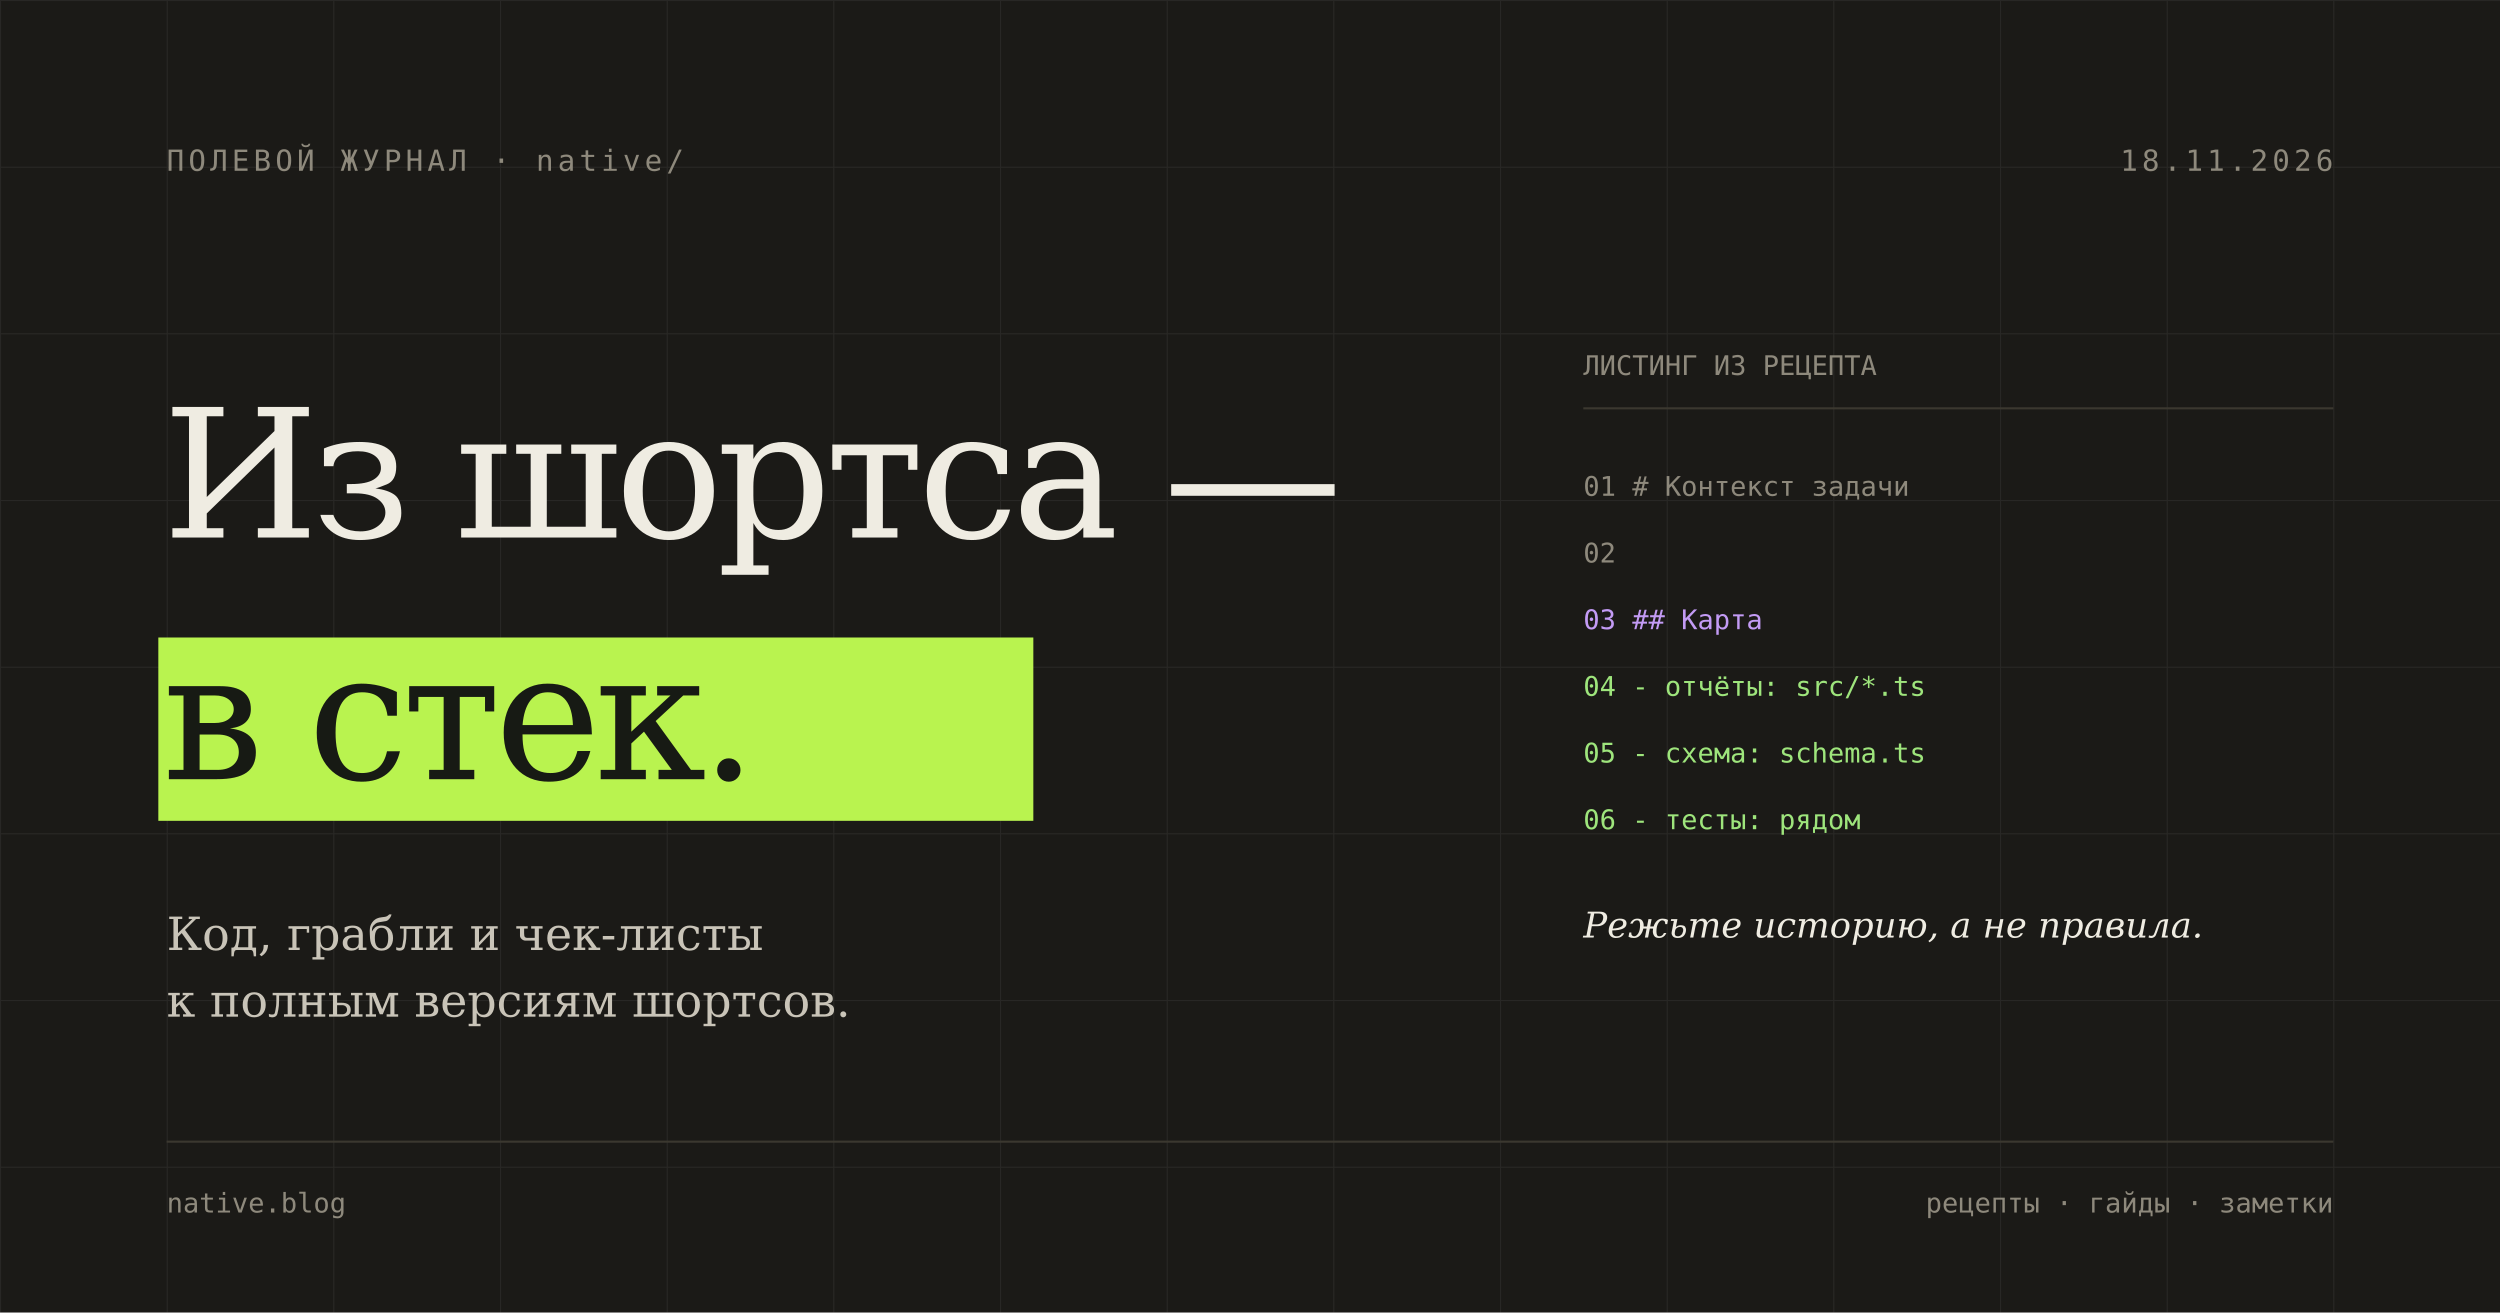
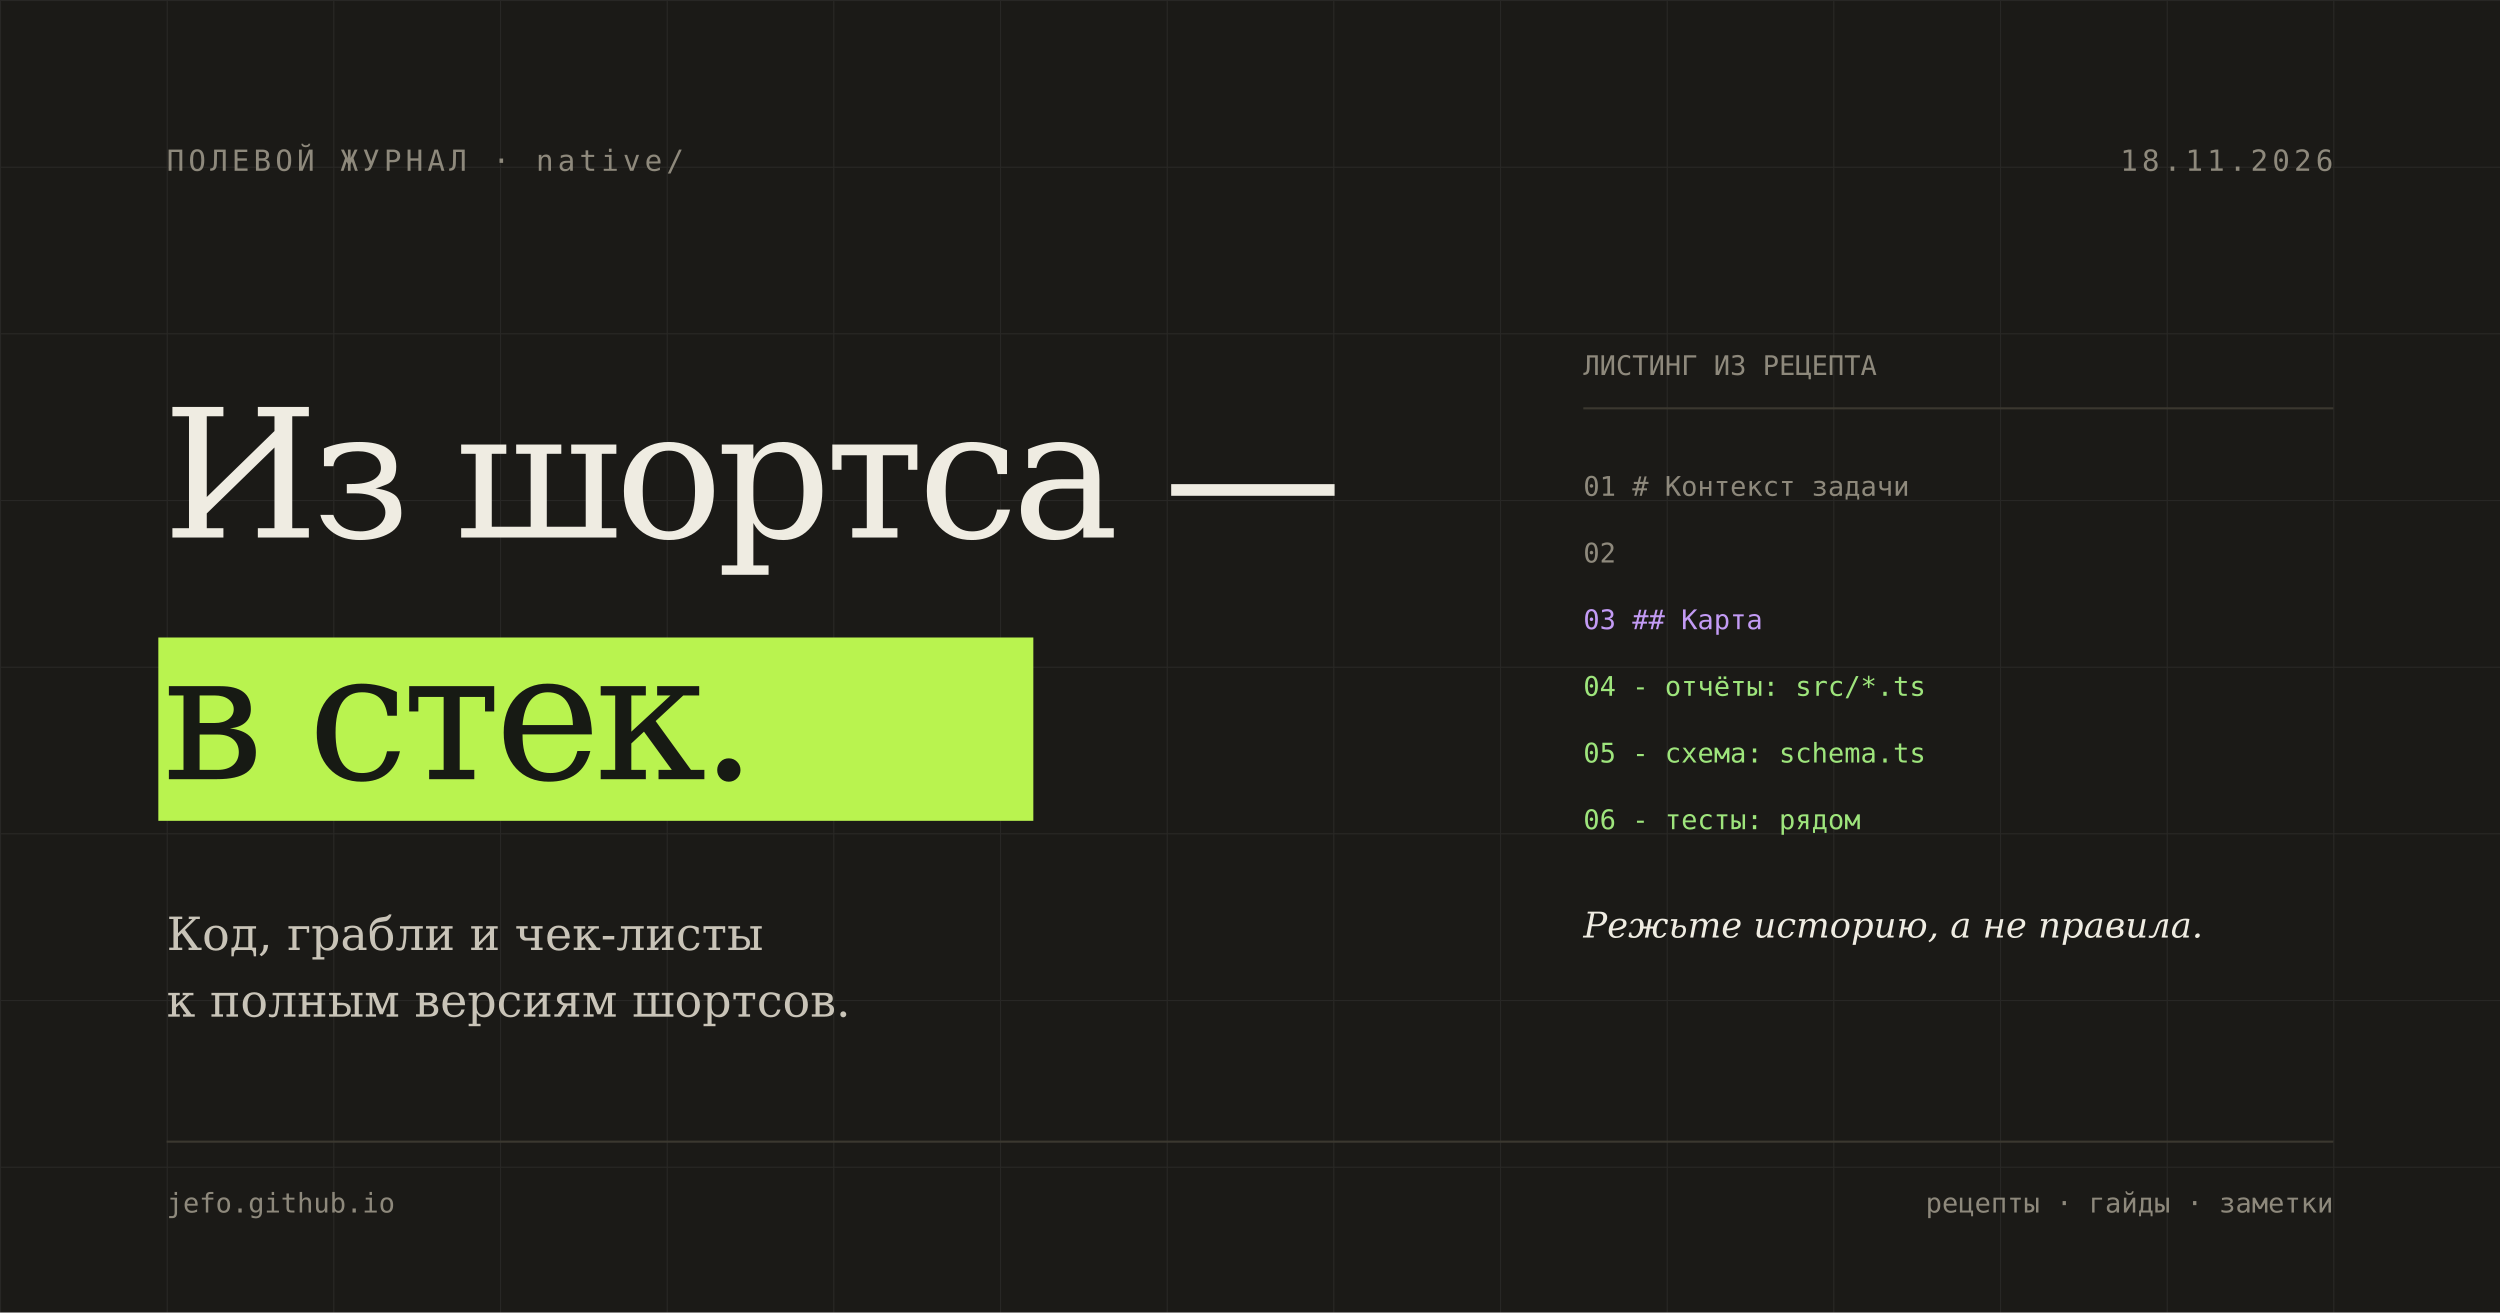
<svg xmlns="http://www.w3.org/2000/svg" width="1200" height="630" viewBox="0 0 1200 630">
  <defs>
    <pattern id="grid" width="80" height="80" patternUnits="userSpaceOnUse">
      <path d="M80 0H0V80" fill="none" stroke="#ffffff" stroke-opacity="0.06" stroke-width="1" />
    </pattern>
  </defs>
  <rect width="1200" height="630" fill="#1b1a17" />
  <rect width="1200" height="630" fill="url(#grid)" />
  <g font-family="'DejaVu Sans Mono', monospace" fill="#8e897c" font-size="14" letter-spacing="2">
    <text x="80" y="82">ПОЛЕВОЙ ЖУРНАЛ · native/</text>
    <text x="1120" y="82" text-anchor="end">18.11.2026</text>
  </g>
  <g font-family="'DejaVu Serif', Georgia, serif" fill="#efece2">
    <text x="78" y="258" font-size="86" letter-spacing="-3">Из шортса —</text>
  </g>
  <rect x="76" y="306" width="420" height="88" fill="#b9f34f" />
  <g font-family="'DejaVu Serif', Georgia, serif" fill="#171a14">
    <text x="78" y="374" font-size="86" letter-spacing="-3">в стек.</text>
  </g>
  <g font-family="'DejaVu Serif', Georgia, serif" fill="#c9c4b8" font-size="22">
    <text x="80" y="456">Код, грабли и чек-листы</text>
    <text x="80" y="488">к полным версиям шортсов.</text>
  </g>
  <g font-family="'DejaVu Sans Mono', monospace" font-size="13" fill="#8e897c">
    <text x="760" y="180">ЛИСТИНГ ИЗ РЕЦЕПТА</text>
    <path d="M760 196H1120" stroke="#3b382f" stroke-width="1" />
    <text x="760" y="238" fill="#8e897c">01  # Контекст задачи</text>
    <text x="760" y="270" fill="#8e897c">02</text>
    <text x="760" y="302" fill="#c39bf5">03  ## Карта</text>
    <text x="760" y="334" fill="#9ee57c">04  - отчёты: src/*.ts</text>
    <text x="760" y="366" fill="#9ee57c">05  - схема: schema.ts</text>
    <text x="760" y="398" fill="#9ee57c">06  - тесты: рядом</text>
    <text x="760" y="450" fill="#efece2" font-style="italic" font-family="'DejaVu Serif', serif" font-size="17">Режьте историю, а не правила.</text>
  </g>
  <g font-family="'DejaVu Sans Mono', monospace" font-size="13" fill="#8e897c">
    <path d="M80 548H1120" stroke="#3b382f" stroke-width="1" />
-     <text x="80" y="582">native.blog</text>
+     <text x="80" y="582">jefo.github.io</text>
    <text x="1120" y="582" text-anchor="end">рецепты · гайды · заметки</text>
  </g>
</svg>
